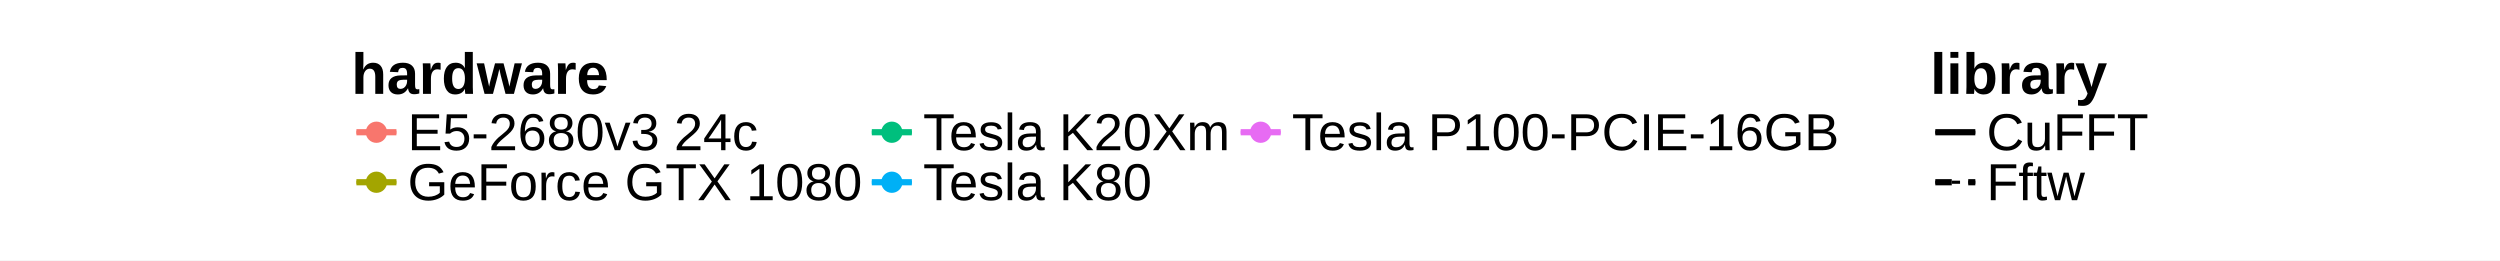
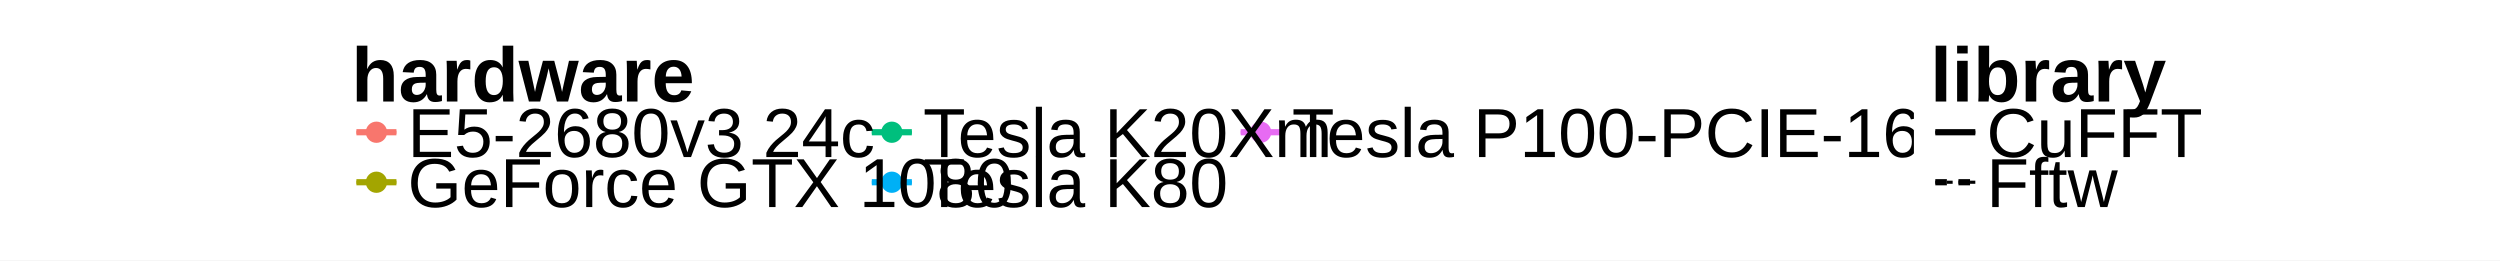
<svg xmlns="http://www.w3.org/2000/svg" viewBox="0 0 864.00 90.00">
  <defs>
    <style type="text/css">
    line, polyline, path, rect, circle {
      fill: none;
      stroke: #000000;
      stroke-linecap: round;
      stroke-linejoin: round;
      stroke-miterlimit: 10.00;
    }
  </style>
  </defs>
  <rect width="100%" height="100%" style="stroke: none; fill: #FFFFFF;" />
-   <rect x="115.78" y="12.71" width="534.33" height="64.58" style="stroke-width: 0.00; stroke: #FFFFFF; stroke-dasharray: 4.00,4.00; fill: #FFFFFF;" />
-   <text x="121.45" y="32.44" style="font-size: 20.00px; font-weight: bold; font-family: Liberation Sans;" textLength="88.93px" lengthAdjust="spacingAndGlyphs">hardware</text>
-   <rect x="121.45" y="37.06" width="17.28" height="17.28" style="stroke-width: 0.00; stroke: #FFFFFF; stroke-dasharray: 4.00,4.00; fill: #FFFFFF;" />
+   <rect x="115.78" y="12.71" width="534.33" height="64.58" style="stroke-width: 0.00; stroke: #FFFFFF; stroke-dasharray: 0,0; fill: #FFFFFF;" />
+   <text x="121.45" y="35.10" style="font-size: 20.00pt; font-weight: bold; font-family: Arial;">hardware</text>
+   <rect x="121.45" y="37.06" width="17.28" height="17.28" style="stroke-width: 0.00; stroke: #FFFFFF; stroke-dasharray: 0,0; fill: #FFFFFF;" />
  <line x1="123.18" y1="45.70" x2="137.00" y2="45.70" style="stroke-width: 2.13; stroke: #F8766D; stroke-linecap: butt;" />
  <circle cx="130.09" cy="45.70" r="2.49pt" style="stroke-width: 0.71; stroke: #F8766D; fill: #F8766D;" />
  <line x1="123.18" y1="45.70" x2="137.00" y2="45.70" style="stroke-width: 1.07; stroke: #F8766D; stroke-linecap: butt;" />
-   <rect x="121.45" y="54.34" width="17.28" height="17.28" style="stroke-width: 0.00; stroke: #FFFFFF; stroke-dasharray: 4.00,4.00; fill: #FFFFFF;" />
+   <rect x="121.45" y="54.34" width="17.28" height="17.28" style="stroke-width: 0.00; stroke: #FFFFFF; stroke-dasharray: 0,0; fill: #FFFFFF;" />
  <line x1="123.18" y1="62.98" x2="137.00" y2="62.98" style="stroke-width: 2.13; stroke: #A3A500; stroke-linecap: butt;" />
  <circle cx="130.09" cy="62.98" r="2.49pt" style="stroke-width: 0.71; stroke: #A3A500; fill: #A3A500;" />
  <line x1="123.18" y1="62.98" x2="137.00" y2="62.98" style="stroke-width: 1.07; stroke: #A3A500; stroke-linecap: butt;" />
-   <rect x="299.58" y="37.06" width="17.28" height="17.28" style="stroke-width: 0.00; stroke: #FFFFFF; stroke-dasharray: 4.00,4.00; fill: #FFFFFF;" />
+   <rect x="299.58" y="37.06" width="17.28" height="17.28" style="stroke-width: 0.00; stroke: #FFFFFF; stroke-dasharray: 0,0; fill: #FFFFFF;" />
  <line x1="301.30" y1="45.70" x2="315.13" y2="45.70" style="stroke-width: 2.13; stroke: #00BF7D; stroke-linecap: butt;" />
  <circle cx="308.22" cy="45.70" r="2.49pt" style="stroke-width: 0.71; stroke: #00BF7D; fill: #00BF7D;" />
  <line x1="301.30" y1="45.70" x2="315.13" y2="45.70" style="stroke-width: 1.07; stroke: #00BF7D; stroke-linecap: butt;" />
-   <rect x="299.58" y="54.34" width="17.28" height="17.28" style="stroke-width: 0.00; stroke: #FFFFFF; stroke-dasharray: 4.00,4.00; fill: #FFFFFF;" />
+   <rect x="299.58" y="54.34" width="17.28" height="17.28" style="stroke-width: 0.00; stroke: #FFFFFF; stroke-dasharray: 0,0; fill: #FFFFFF;" />
  <line x1="301.30" y1="62.98" x2="315.13" y2="62.98" style="stroke-width: 2.13; stroke: #00B0F6; stroke-linecap: butt;" />
  <circle cx="308.22" cy="62.98" r="2.49pt" style="stroke-width: 0.71; stroke: #00B0F6; fill: #00B0F6;" />
  <line x1="301.30" y1="62.98" x2="315.13" y2="62.98" style="stroke-width: 1.07; stroke: #00B0F6; stroke-linecap: butt;" />
-   <rect x="427.05" y="37.06" width="17.28" height="17.28" style="stroke-width: 0.00; stroke: #FFFFFF; stroke-dasharray: 4.00,4.00; fill: #FFFFFF;" />
+   <rect x="427.05" y="37.06" width="17.28" height="17.28" style="stroke-width: 0.00; stroke: #FFFFFF; stroke-dasharray: 0,0; fill: #FFFFFF;" />
  <line x1="428.78" y1="45.70" x2="442.60" y2="45.70" style="stroke-width: 2.13; stroke: #E76BF3; stroke-linecap: butt;" />
  <circle cx="435.69" cy="45.70" r="2.49pt" style="stroke-width: 0.71; stroke: #E76BF3; fill: #E76BF3;" />
  <line x1="428.78" y1="45.70" x2="442.60" y2="45.70" style="stroke-width: 1.07; stroke: #E76BF3; stroke-linecap: butt;" />
-   <text x="140.89" y="51.90" style="font-size: 18.00px; font-family: Liberation Sans;" textLength="121.09px" lengthAdjust="spacingAndGlyphs">E5-2680v3 24c</text>
-   <text x="140.89" y="69.18" style="font-size: 18.00px; font-family: Liberation Sans;" textLength="157.07px" lengthAdjust="spacingAndGlyphs">GeForce GTX 1080</text>
-   <text x="319.02" y="51.90" style="font-size: 18.00px; font-family: Liberation Sans;" textLength="108.04px" lengthAdjust="spacingAndGlyphs">Tesla K20Xm</text>
-   <text x="319.02" y="69.18" style="font-size: 18.00px; font-family: Liberation Sans;" textLength="81.04px" lengthAdjust="spacingAndGlyphs">Tesla K80</text>
-   <text x="446.49" y="51.90" style="font-size: 18.00px; font-family: Liberation Sans;" textLength="191.08px" lengthAdjust="spacingAndGlyphs">Tesla P100-PCIE-16GB</text>
-   <rect x="661.45" y="12.71" width="86.78" height="64.58" style="stroke-width: 0.00; stroke: #FFFFFF; stroke-dasharray: 4.00,4.00; fill: #FFFFFF;" />
-   <text x="667.11" y="32.44" style="font-size: 20.00px; font-weight: bold; font-family: Liberation Sans;" textLength="61.14px" lengthAdjust="spacingAndGlyphs">library</text>
-   <rect x="667.11" y="37.06" width="17.28" height="17.28" style="stroke-width: 0.00; stroke: #FFFFFF; stroke-dasharray: 4.00,4.00; fill: #FFFFFF;" />
+   <text x="140.89" y="54.29" style="font-size: 18.00pt; font-family: Arial;">E5-2680v3 24c</text>
+   <text x="140.89" y="71.57" style="font-size: 18.00pt; font-family: Arial;">GeForce GTX 1080</text>
+   <text x="319.02" y="54.29" style="font-size: 18.00pt; font-family: Arial;">Tesla K20Xm</text>
+   <text x="319.02" y="71.57" style="font-size: 18.00pt; font-family: Arial;">Tesla K80</text>
+   <text x="446.49" y="54.29" style="font-size: 18.00pt; font-family: Arial;">Tesla P100-PCIE-16GB</text>
+   <rect x="661.45" y="12.71" width="86.78" height="64.58" style="stroke-width: 0.00; stroke: #FFFFFF; stroke-dasharray: 0,0; fill: #FFFFFF;" />
+   <text x="667.11" y="35.10" style="font-size: 20.00pt; font-weight: bold; font-family: Arial;">library</text>
+   <rect x="667.11" y="37.06" width="17.28" height="17.28" style="stroke-width: 0.00; stroke: #FFFFFF; stroke-dasharray: 0,0; fill: #FFFFFF;" />
  <line x1="668.84" y1="45.70" x2="682.67" y2="45.70" style="stroke-width: 2.13; stroke-linecap: butt;" />
  <line x1="668.84" y1="45.70" x2="682.67" y2="45.70" style="stroke-width: 1.07; stroke-linecap: butt;" />
-   <rect x="667.11" y="54.34" width="17.28" height="17.28" style="stroke-width: 0.00; stroke: #FFFFFF; stroke-dasharray: 4.00,4.00; fill: #FFFFFF;" />
-   <line x1="668.84" y1="62.98" x2="682.67" y2="62.98" style="stroke-width: 2.13; stroke-dasharray: 5.69,5.69; stroke-linecap: butt;" />
-   <line x1="668.84" y1="62.98" x2="682.67" y2="62.98" style="stroke-width: 1.07; stroke-dasharray: 2.85,2.85; stroke-linecap: butt;" />
-   <text x="686.55" y="51.90" style="font-size: 18.00px; font-family: Liberation Sans;" textLength="56.00px" lengthAdjust="spacingAndGlyphs">CuFFT</text>
-   <text x="686.55" y="69.18" style="font-size: 18.00px; font-family: Liberation Sans;" textLength="34.00px" lengthAdjust="spacingAndGlyphs">Fftw</text>
+   <rect x="667.11" y="54.34" width="17.28" height="17.28" style="stroke-width: 0.00; stroke: #FFFFFF; stroke-dasharray: 0,0; fill: #FFFFFF;" />
+   <line x1="668.84" y1="62.98" x2="682.67" y2="62.98" style="stroke-width: 2.13; stroke-dasharray: 4,4; stroke-linecap: butt;" />
+   <line x1="668.84" y1="62.98" x2="682.67" y2="62.98" style="stroke-width: 1.07; stroke-dasharray: 2,2; stroke-linecap: butt;" />
+   <text x="686.55" y="54.29" style="font-size: 18.00pt; font-family: Arial;">CuFFT</text>
+   <text x="686.55" y="71.57" style="font-size: 18.00pt; font-family: Arial;">Fftw</text>
</svg>
